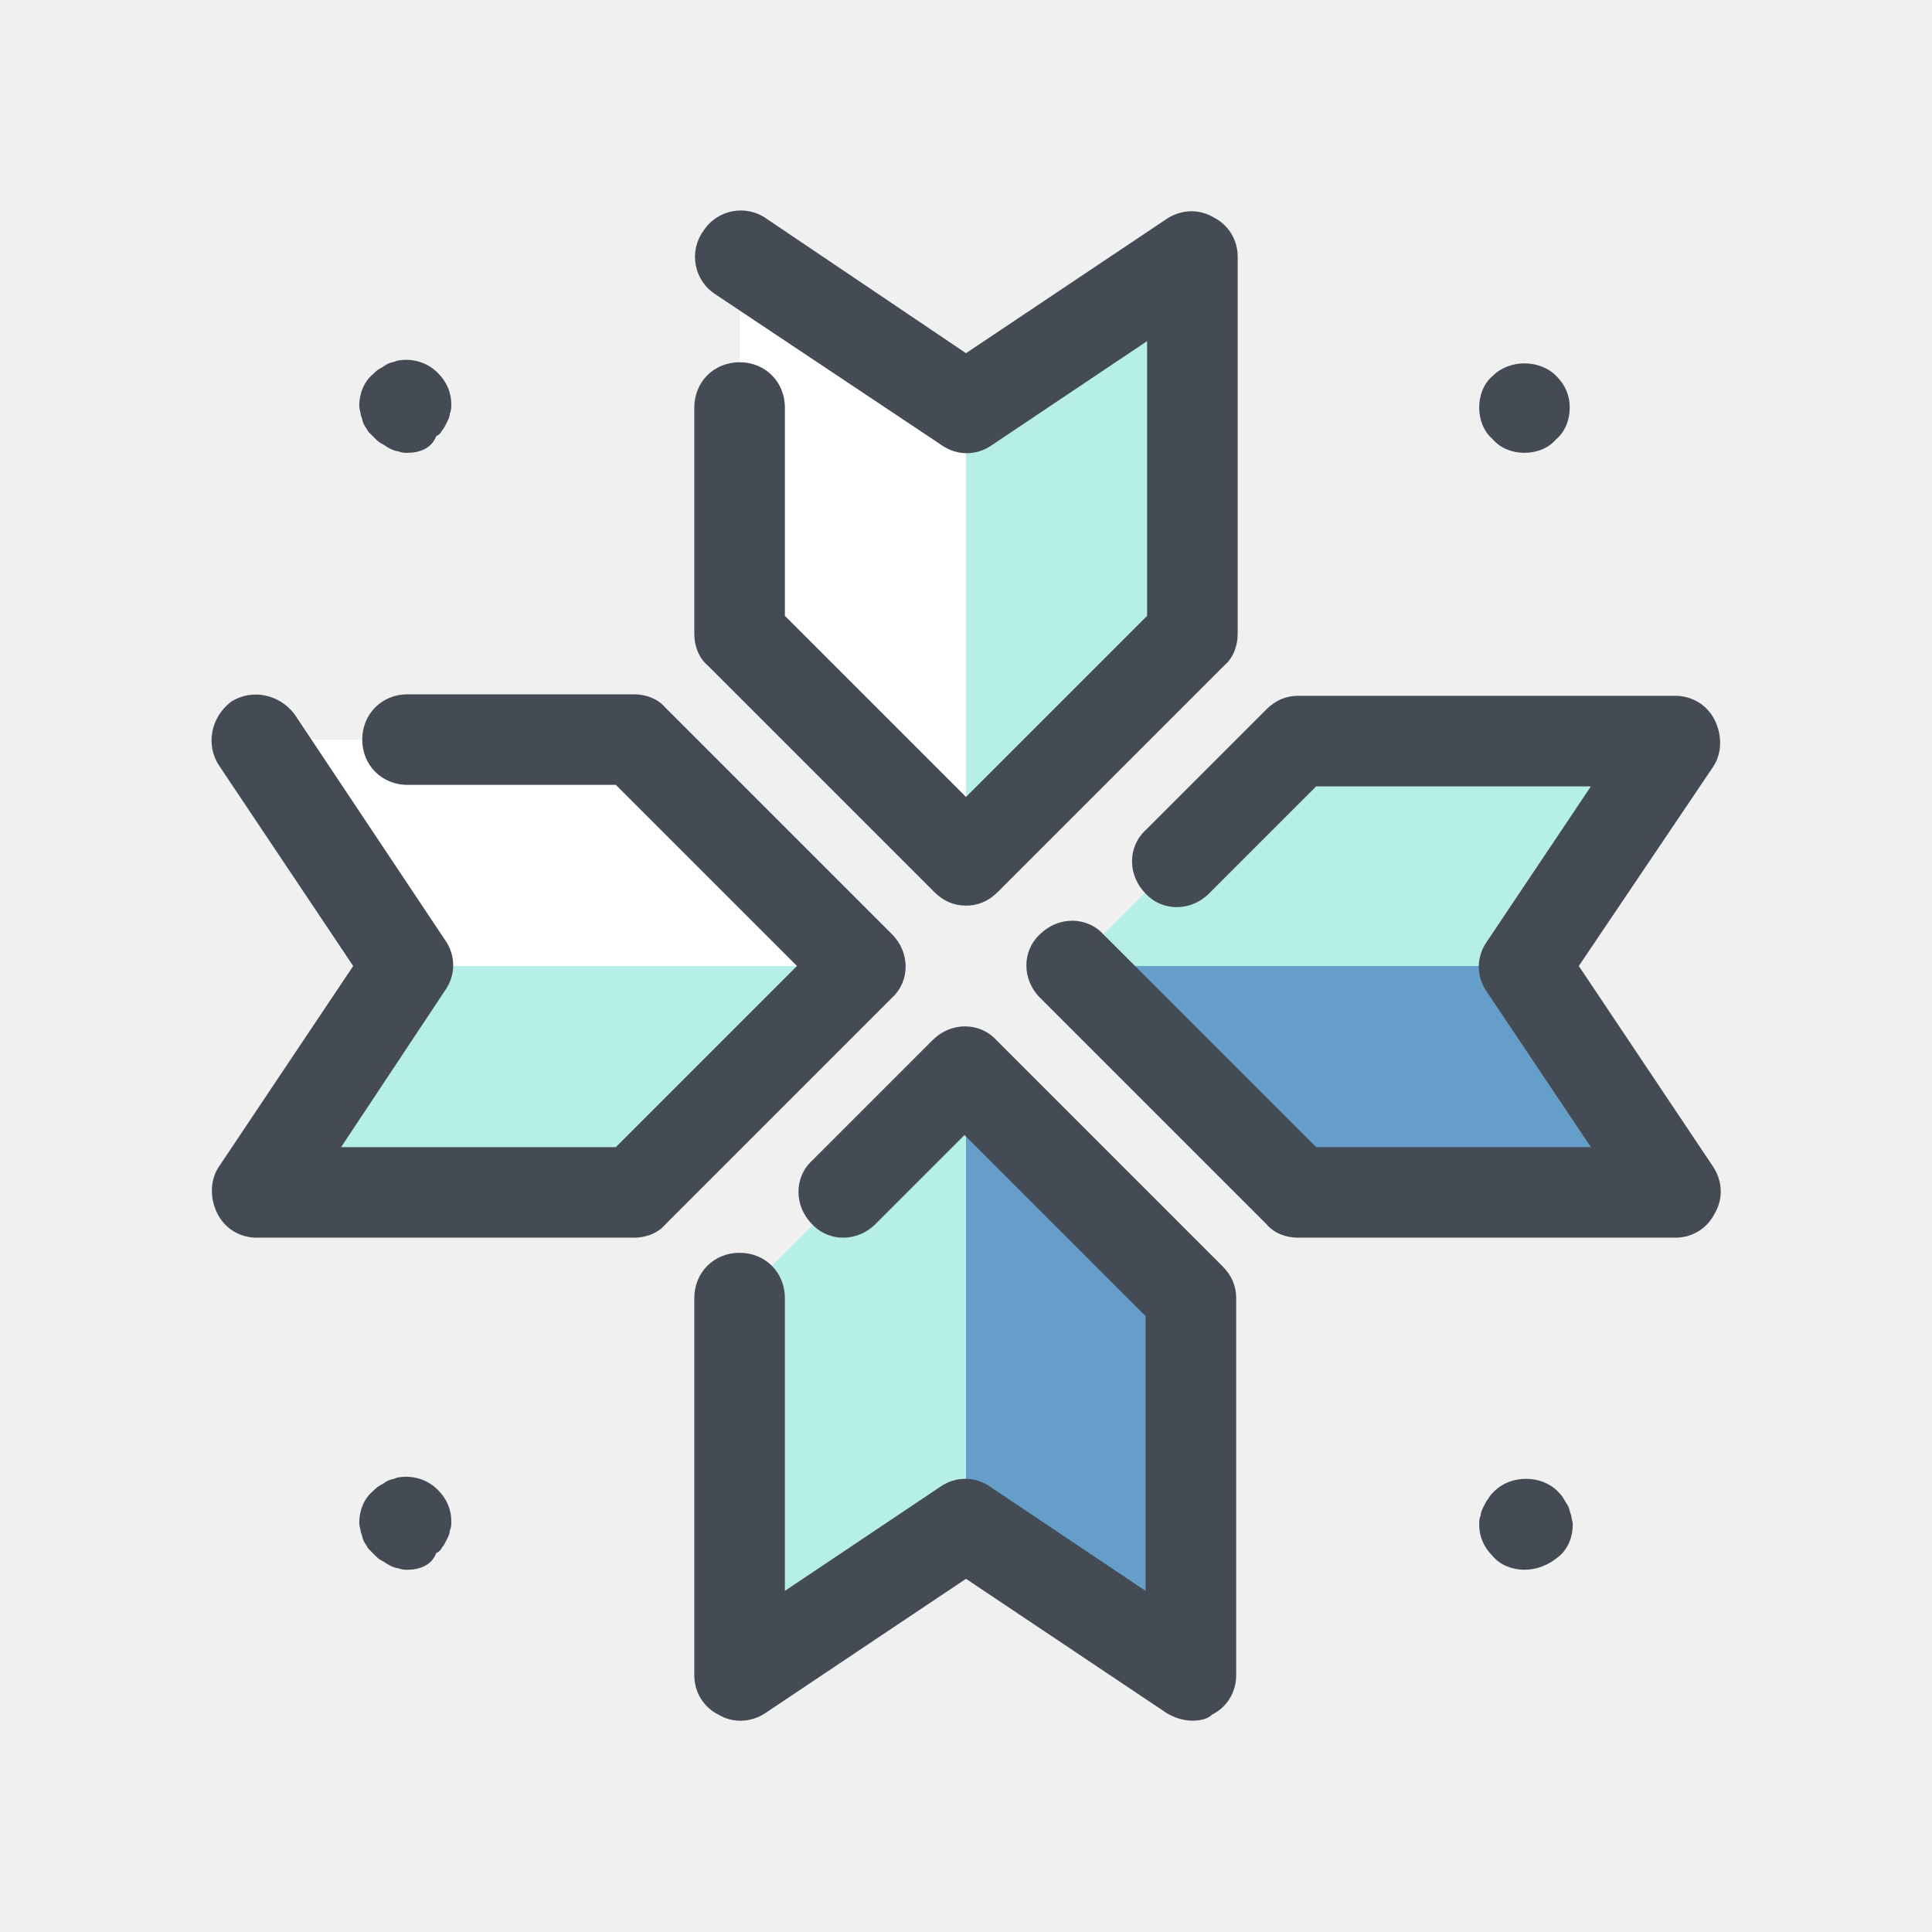
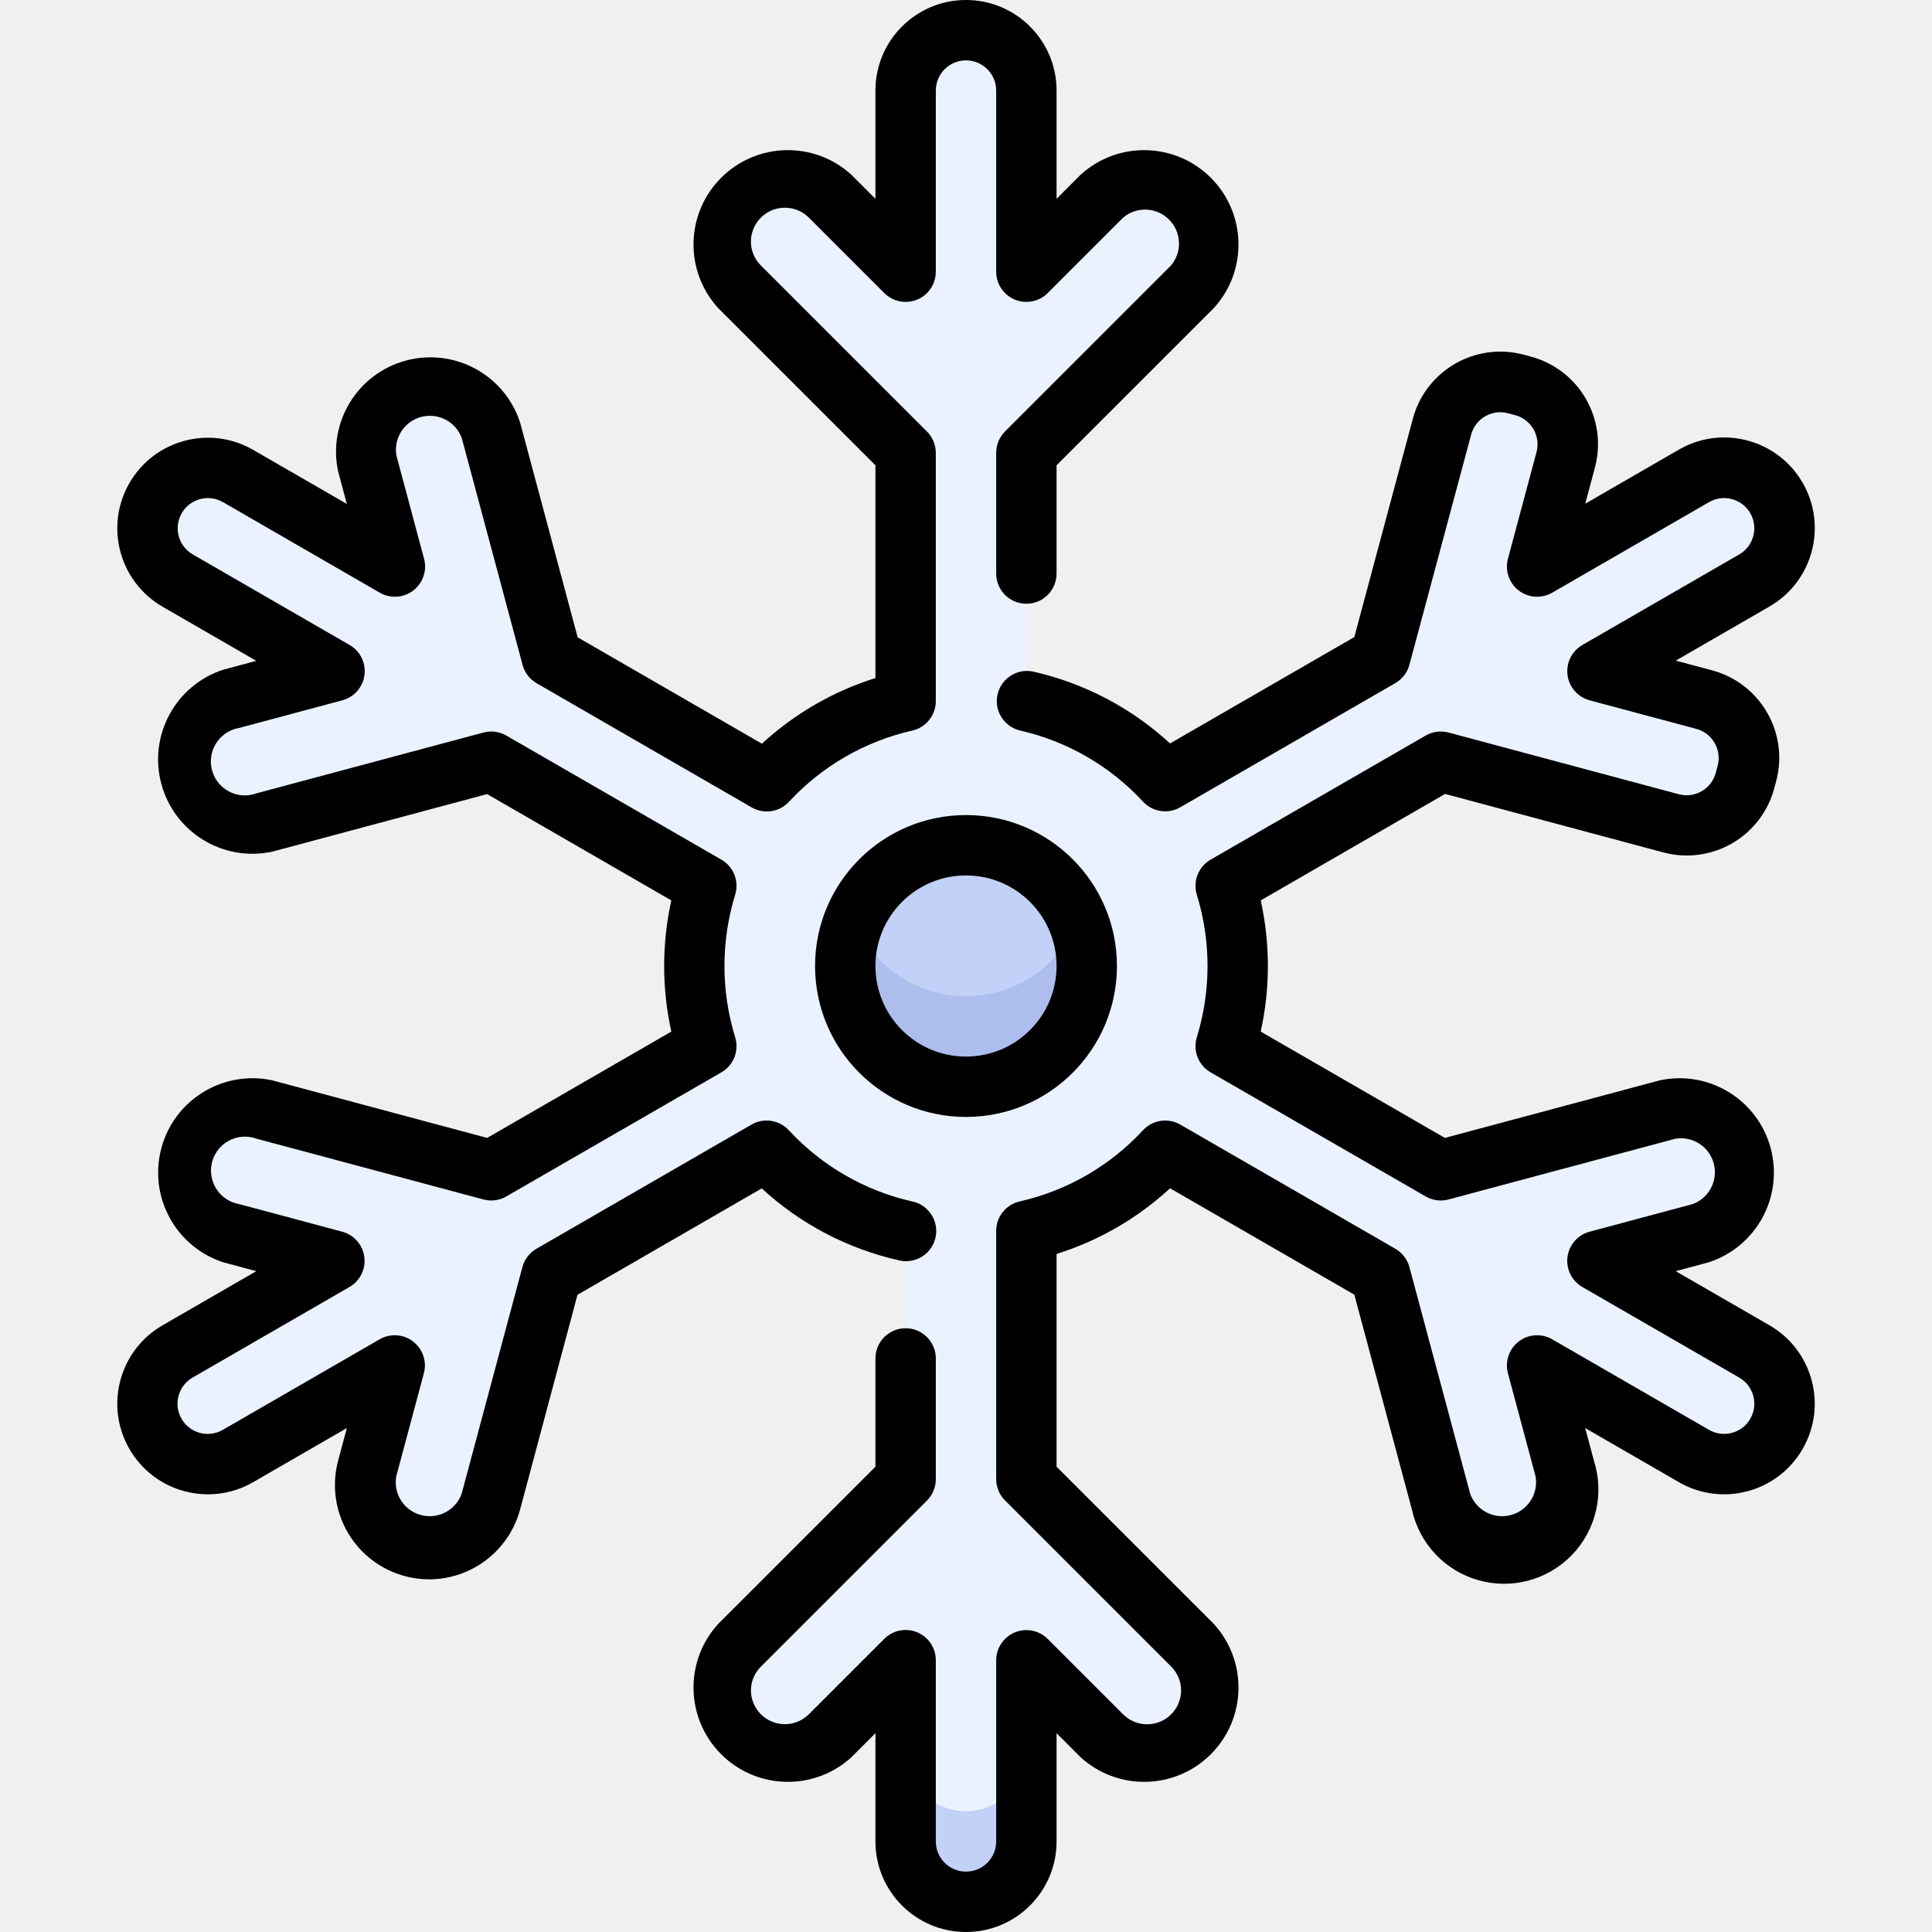
- <svg xmlns="http://www.w3.org/2000/svg" viewBox="0 0 128 128" width="256px" height="256px">
-   <path fill="#fff" d="M79 42L64 57 49 42 49 17 64 27 79 17z" />
-   <path fill="#b6efe8" d="M79 42L64 57 64 27 79 17z" />
-   <path fill="#444b54" d="M64,60c-0.8,0-1.5-0.3-2.1-0.9l-15-15C46.3,43.6,46,42.8,46,42V27c0-1.7,1.3-3,3-3s3,1.3,3,3v13.8l12,12l12-12V22.6l-10.3,6.9c-1,0.7-2.3,0.7-3.3,0l-15-10c-1.4-0.9-1.8-2.8-0.8-4.2c0.9-1.4,2.8-1.8,4.2-0.8L64,23.4l13.3-8.9c0.9-0.6,2.1-0.7,3.1-0.1c1,0.5,1.6,1.5,1.6,2.6v25c0,0.8-0.3,1.6-0.9,2.1l-15,15C65.5,59.7,64.8,60,64,60z" />
-   <path fill="#fff" d="M42 79L57 64 42 49 17 49 27 64 17 79z" />
-   <path fill="#b6efe8" d="M42 79L57 64 27 64 17 79z" />
-   <path fill="#444b54" d="M42,82H17c-1.1,0-2.1-0.6-2.6-1.6c-0.5-1-0.5-2.2,0.1-3.1L23.4,64l-8.9-13.3c-0.9-1.4-0.5-3.2,0.8-4.2c1.4-0.9,3.2-0.5,4.2,0.8l10,15c0.7,1,0.7,2.3,0,3.3L22.6,76h18.2l12-12l-12-12H27c-1.7,0-3-1.3-3-3s1.3-3,3-3h15c0.8,0,1.6,0.3,2.1,0.9l15,15c1.2,1.2,1.2,3.1,0,4.2l-15,15C43.6,81.7,42.8,82,42,82z" />
-   <path fill="#b6efe8" d="M79 86L64 71 49 86 49 111 64 101 79 111z" />
-   <path fill="#659ec9" d="M79 86L64 71 64 101 79 111z" />
-   <path fill="#444b54" d="M79,114c-0.6,0-1.2-0.2-1.7-0.5L64,104.6l-13.3,8.9c-0.9,0.6-2.1,0.7-3.1,0.1c-1-0.5-1.6-1.5-1.6-2.6V86c0-1.7,1.3-3,3-3s3,1.3,3,3v19.4l10.3-6.9c1-0.7,2.3-0.7,3.3,0l10.3,6.9V87.2l-12-12l-5.9,5.9c-1.2,1.2-3.1,1.2-4.2,0c-1.2-1.2-1.2-3.1,0-4.2l8-8c1.2-1.2,3.1-1.2,4.2,0l15,15c0.6,0.6,0.9,1.3,0.9,2.1v25c0,1.1-0.6,2.1-1.6,2.6C80,113.9,79.5,114,79,114z" />
-   <g>
-     <path fill="#b6efe8" d="M86 79L71 64 86 49 111 49 101 64 111 79z" />
-     <path fill="#659ec9" d="M86 79L71 64 101 64 111 79z" />
-     <path fill="#444b54" d="M111,82H86c-0.8,0-1.6-0.3-2.1-0.9l-15-15c-1.2-1.2-1.2-3.1,0-4.2c1.2-1.2,3.1-1.2,4.2,0L87.2,76h18.2l-6.9-10.3c-0.7-1-0.7-2.3,0-3.3l6.9-10.3H87.2l-7.1,7.1c-1.2,1.2-3.1,1.2-4.2,0c-1.2-1.2-1.2-3.1,0-4.2l8-8c0.6-0.6,1.3-0.9,2.1-0.9h25c1.1,0,2.1,0.6,2.6,1.6c0.5,1,0.5,2.2-0.1,3.1L104.6,64l8.9,13.3c0.6,0.9,0.7,2.1,0.1,3.1C113.1,81.4,112.1,82,111,82z" />
-   </g>
-   <g>
-     <path fill="#444b54" d="M101,104c-0.8,0-1.6-0.3-2.1-0.9c-0.6-0.6-0.9-1.3-0.9-2.1c0-0.2,0-0.4,0.1-0.6c0-0.2,0.1-0.4,0.2-0.6c0.1-0.2,0.2-0.4,0.3-0.5c0.1-0.2,0.2-0.3,0.4-0.5c1.1-1.1,3.1-1.1,4.2,0c0.1,0.1,0.3,0.3,0.4,0.5c0.1,0.2,0.2,0.3,0.3,0.5c0.1,0.2,0.1,0.4,0.2,0.6c0,0.2,0.1,0.4,0.1,0.6c0,0.8-0.3,1.6-0.9,2.1C102.6,103.7,101.8,104,101,104z" />
-   </g>
-   <g>
-     <path fill="#444b54" d="M27,104c-0.2,0-0.4,0-0.6-0.1c-0.2,0-0.4-0.1-0.6-0.2c-0.2-0.1-0.3-0.2-0.5-0.3c-0.2-0.1-0.3-0.2-0.5-0.4c-0.1-0.1-0.3-0.3-0.4-0.4c-0.1-0.2-0.2-0.3-0.3-0.5s-0.1-0.4-0.2-0.6c0-0.2-0.1-0.4-0.1-0.6c0-0.8,0.3-1.6,0.9-2.1c0.1-0.1,0.3-0.3,0.5-0.4c0.2-0.1,0.3-0.2,0.5-0.3c0.2-0.1,0.4-0.1,0.6-0.2c1-0.2,2,0.1,2.7,0.8c0.6,0.6,0.9,1.3,0.9,2.1c0,0.2,0,0.4-0.1,0.6c0,0.2-0.1,0.4-0.2,0.6s-0.2,0.4-0.3,0.5c-0.1,0.2-0.2,0.3-0.4,0.4C28.6,103.7,27.8,104,27,104z" />
-   </g>
-   <g>
-     <path fill="#444b54" d="M27,30c-0.2,0-0.4,0-0.6-0.1c-0.2,0-0.4-0.1-0.6-0.2c-0.2-0.1-0.3-0.2-0.5-0.3c-0.2-0.1-0.3-0.2-0.5-0.4c-0.1-0.1-0.3-0.3-0.4-0.4c-0.1-0.2-0.2-0.3-0.3-0.5s-0.1-0.4-0.2-0.6c0-0.2-0.1-0.4-0.1-0.6c0-0.8,0.3-1.6,0.9-2.1c0.1-0.1,0.3-0.3,0.5-0.4c0.2-0.1,0.3-0.2,0.5-0.3c0.2-0.1,0.4-0.1,0.6-0.2c1-0.2,2,0.1,2.7,0.8c0.6,0.6,0.9,1.3,0.9,2.1c0,0.2,0,0.4-0.1,0.6c0,0.2-0.1,0.4-0.2,0.6s-0.2,0.4-0.3,0.5c-0.1,0.2-0.2,0.3-0.4,0.4C28.6,29.7,27.8,30,27,30z" />
-   </g>
-   <g>
-     <path fill="#444b54" d="M101,30c-0.8,0-1.6-0.3-2.1-0.9C98.3,28.6,98,27.8,98,27s0.3-1.6,0.9-2.1c1.1-1.1,3.1-1.1,4.2,0c0.6,0.6,0.9,1.3,0.9,2.1s-0.3,1.6-0.9,2.1C102.6,29.7,101.8,30,101,30z" />
+ <svg xmlns="http://www.w3.org/2000/svg" viewBox="0 0 512 512">
+   <defs>
+     <style>.cls-1{fill:#eaf2ff;}.cls-2{fill:#c1d1f7;}.cls-3{fill:#adbeee;}</style>
+   </defs>
+   <g id="_22._Snowflake" data-name="22. Snowflake">
+     <path class="cls-1" d="M423.35,334.14l41.57,24a16,16,0,0,1-16,27.72l-41.56-24,7.32,27.32A17,17,0,1,1,381.89,398l-16.11-60.1-57-32.91A71.89,71.89,0,0,1,272,326.19V392l44,44a17,17,0,0,1-24,24l-20-20v48a16,16,0,0,1-32,0V440l-20,20a17,17,0,0,1-24-24l44-44V326.19A71.89,71.89,0,0,1,203.22,305l-57,32.91L130.11,398a17,17,0,1,1-32.78-8.78l7.32-27.32-41.56,24a16,16,0,0,1-16-27.72l41.57-24-27.32-7.32A17,17,0,0,1,70.11,294l60.11,16.1,57-32.89a72.35,72.35,0,0,1,0-42.5l-57-32.89L70.11,218a17,17,0,1,1-8.78-32.78l27.32-7.32-41.56-24a16,16,0,1,1,16-27.72l41.56,24-7.32-27.32A17,17,0,1,1,130.11,114l16.11,60.1,57,32.91A71.89,71.89,0,0,1,240,185.81V120L196,76a17,17,0,0,1,24-24l20,20V24a16,16,0,0,1,32,0V72l20-20a17,17,0,0,1,24,24l-44,44v65.81a71.89,71.89,0,0,1,36.78,21.24l57-32.91,16.36-61a16,16,0,0,1,19.59-11.31l1.87.5a16,16,0,0,1,11.32,19.6l-7.57,28.25,41.56-24a16,16,0,1,1,16,27.72l-41.56,24,28.26,7.57A16,16,0,0,1,462.92,205l-.5,1.87a16,16,0,0,1-19.6,11.32l-61-16.35-57,32.89a72.35,72.35,0,0,1,0,42.5l57,32.89L441.89,294a17,17,0,1,1,8.78,32.78Z" />
+     <path class="cls-2" d="M247.08,48V10.72A16,16,0,0,0,240,24V40.92Z" />
+     <path class="cls-2" d="M256,480a16,16,0,0,1-16-16v24a16,16,0,0,0,32,0V464A16,16,0,0,1,256,480Z" />
+     <path d="M256,512a24,24,0,0,1-24-24V459.31l-6.34,6.35a25,25,0,0,1-35.32-35.32L232,388.69V360a8,8,0,0,1,16,0v32a8,8,0,0,1-2.34,5.66l-44,44A8.87,8.87,0,0,0,199,448a9,9,0,0,0,15.31,6.34l20-20A8,8,0,0,1,248,440v48a8,8,0,0,0,16,0V440a8,8,0,0,1,13.66-5.66l20,20A9,9,0,0,0,313,448a8.87,8.87,0,0,0-2.63-6.34l-44-44A8,8,0,0,1,264,392V326.19a8,8,0,0,1,6.23-7.8,63.66,63.66,0,0,0,32.69-18.88,8,8,0,0,1,9.86-1.49l57,32.91a8,8,0,0,1,3.73,4.86l16.11,60.1a9,9,0,0,0,17.32-4.64l-7.32-27.32a8,8,0,0,1,11.73-9l41.56,24a8,8,0,0,0,8-13.86l-41.57-24a8,8,0,0,1,1.93-14.66l27.32-7.32A9,9,0,0,0,444,301.77l-60.11,16.1a8,8,0,0,1-6.07-.8l-57-32.89a8,8,0,0,1-3.65-9.28,64.33,64.33,0,0,0,0-37.8,8,8,0,0,1,3.65-9.28l57-32.89a8,8,0,0,1,6.07-.8l61,16.35a8,8,0,0,0,9.8-5.65l.5-1.88a8,8,0,0,0-5.65-9.79l-28.26-7.57a8,8,0,0,1-1.93-14.66l41.56-24a8,8,0,1,0-8-13.86l-41.56,24a8,8,0,0,1-11.73-9l7.57-28.25a8,8,0,0,0-5.66-9.8l-1.87-.5a8,8,0,0,0-9.79,5.65l-16.36,61a8,8,0,0,1-3.73,4.86l-57,32.91a8,8,0,0,1-9.86-1.49,63.66,63.66,0,0,0-32.69-18.88,8,8,0,0,1,3.54-15.6,79.45,79.45,0,0,1,36.31,19.05l48.83-28.19L374.41,111a24,24,0,0,1,29.39-17l1.87.5a24,24,0,0,1,17,29.4l-2.57,9.59,24.83-14.34a24,24,0,1,1,24,41.58l-24.83,14.34,9.6,2.57a24,24,0,0,1,17,29.39l-.5,1.87a24,24,0,0,1-29.4,17l-57.84-15.5L334.1,238.62a80.39,80.39,0,0,1,0,34.76l48.81,28.18,56.91-15.25a25,25,0,0,1,12.92,48.24l-8.66,2.32,24.84,14.34a24,24,0,0,1-24,41.58l-24.83-14.34,2.32,8.66A25,25,0,1,1,374.16,400l-15.25-56.9-48.83-28.19A79.47,79.47,0,0,1,280,332.31v56.38l41.66,41.65a25,25,0,0,1-35.32,35.32L280,459.31V488A24,24,0,0,1,256,512Z" />
+     <path d="M113.71,418.54A25,25,0,0,1,89.6,387.11l2.32-8.66L67.09,392.79a24,24,0,0,1-24-41.58l24.84-14.34-8.66-2.32a25,25,0,0,1,12.92-48.24l56.91,15.25,48.81-28.18a80.39,80.39,0,0,1,0-34.76l-48.81-28.18L72.18,225.69a25,25,0,0,1-12.92-48.24l8.66-2.32L43.09,160.79a24,24,0,1,1,24-41.57l24.83,14.33-2.32-8.66A25,25,0,0,1,137.84,112l15.25,56.9,48.83,28.19A79.4,79.4,0,0,1,232,179.69V123.31L190.34,81.66a25,25,0,0,1,35.32-35.32L232,52.69V24a24,24,0,0,1,48,0V52.69l6.34-6.35a25,25,0,0,1,35.32,35.32L280,123.31V152a8,8,0,0,1-16,0V120a8,8,0,0,1,2.34-5.66l44-44a9,9,0,0,0-12.68-12.68l-20,20A8,8,0,0,1,264,72V24a8,8,0,0,0-16,0V72a8,8,0,0,1-13.66,5.66l-20-20A9,9,0,0,0,199,64a8.87,8.87,0,0,0,2.63,6.34l44,44A8,8,0,0,1,248,120v65.81a8,8,0,0,1-6.23,7.8,63.66,63.66,0,0,0-32.69,18.88,8,8,0,0,1-9.86,1.49l-57-32.91a8,8,0,0,1-3.73-4.86l-16.11-60.1a9,9,0,0,0-17.32,4.64l7.32,27.32a8,8,0,0,1-11.73,9l-41.56-24a8,8,0,1,0-8,13.86l41.56,24a8,8,0,0,1-1.93,14.66L63.4,192.91A9,9,0,1,0,68,210.23l60.11-16.1a8,8,0,0,1,6.07.8l57,32.89a8,8,0,0,1,3.65,9.28,64.25,64.25,0,0,0,0,37.8,8,8,0,0,1-3.65,9.28l-57,32.89a8,8,0,0,1-6.07.8L68,301.77a9,9,0,1,0-4.64,17.32l27.32,7.32a8,8,0,0,1,1.93,14.66l-41.57,24a8,8,0,0,0,8,13.86l41.56-24a8,8,0,0,1,11.73,9l-7.32,27.32a9,9,0,0,0,17.32,4.64l16.11-60.1a8,8,0,0,1,3.73-4.86l57-32.91a8,8,0,0,1,9.86,1.49,63.66,63.66,0,0,0,32.69,18.88,8,8,0,1,1-3.54,15.6,79.45,79.45,0,0,1-36.31-19.05l-48.83,28.19L137.84,400A25,25,0,0,1,113.71,418.54Z" />
+     <circle class="cls-2" cx="256" cy="256" r="32" />
+     <path class="cls-3" d="M256,264a32,32,0,0,1-29.67-20,32,32,0,1,0,59.34,0A32,32,0,0,1,256,264Z" />
+     <path d="M256,296a40,40,0,1,1,40-40A40,40,0,0,1,256,296Zm0-64a24,24,0,1,0,24,24A24,24,0,0,0,256,232Z" />
  </g>
</svg>
